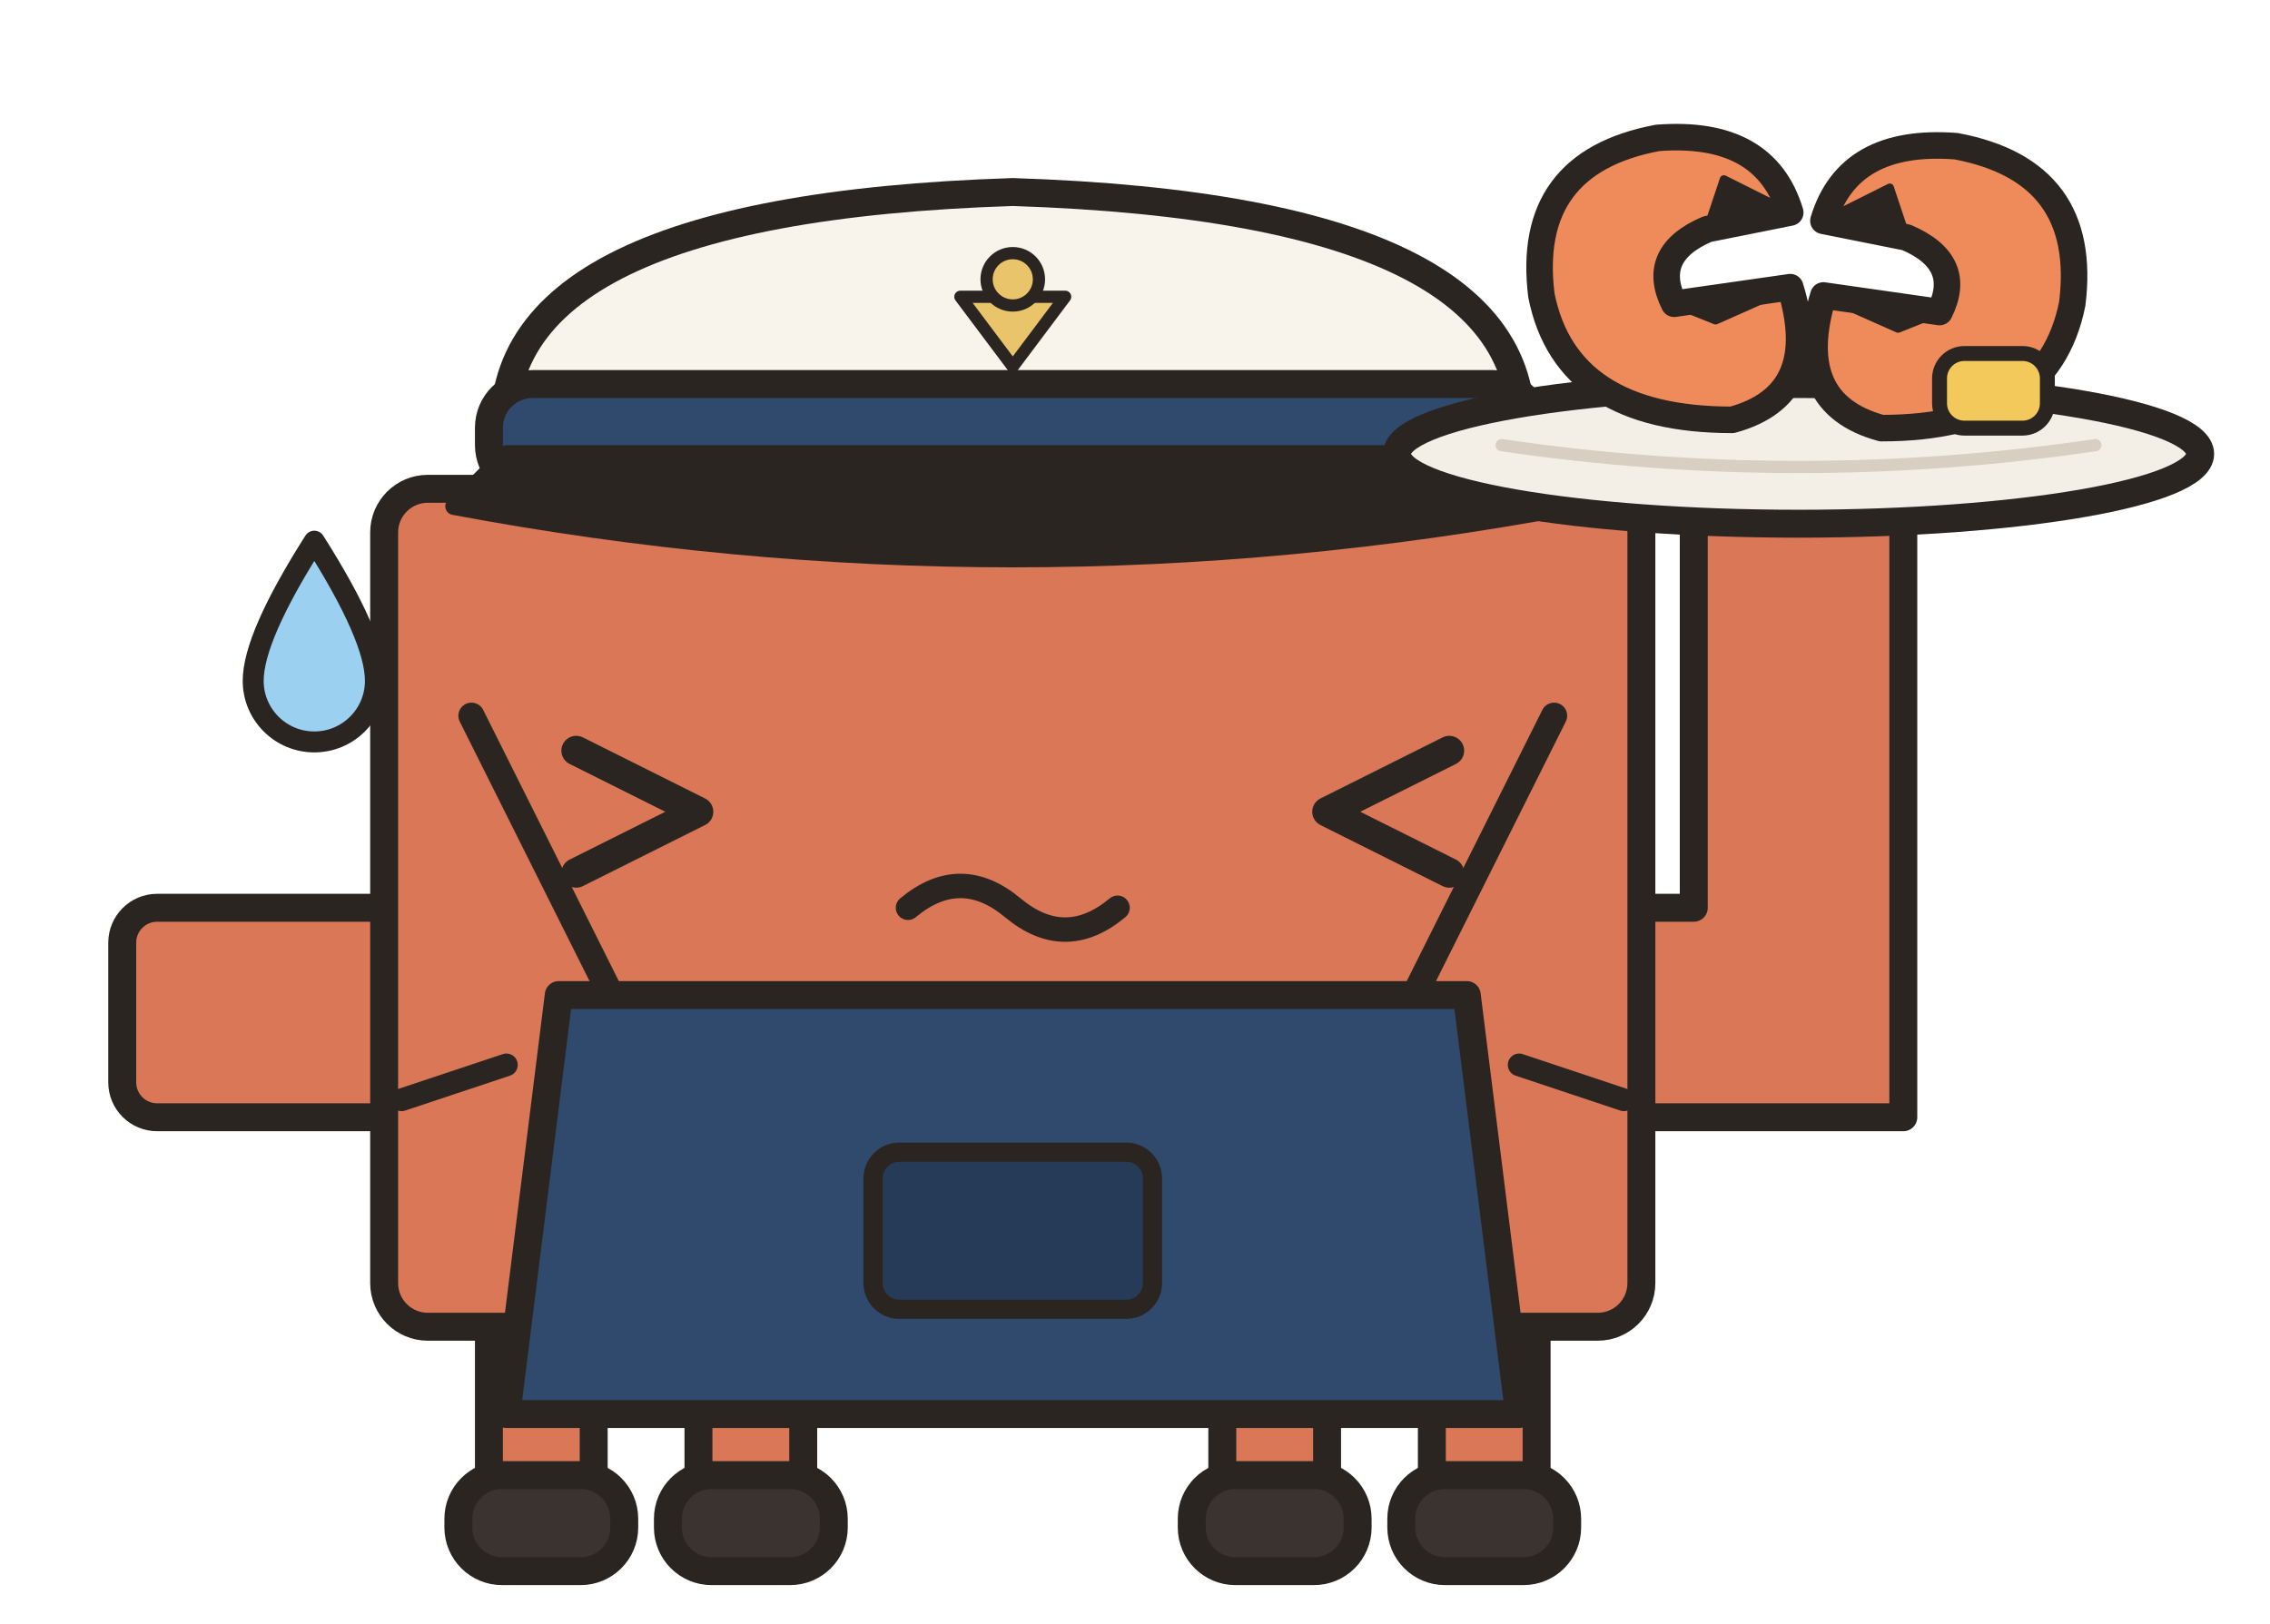
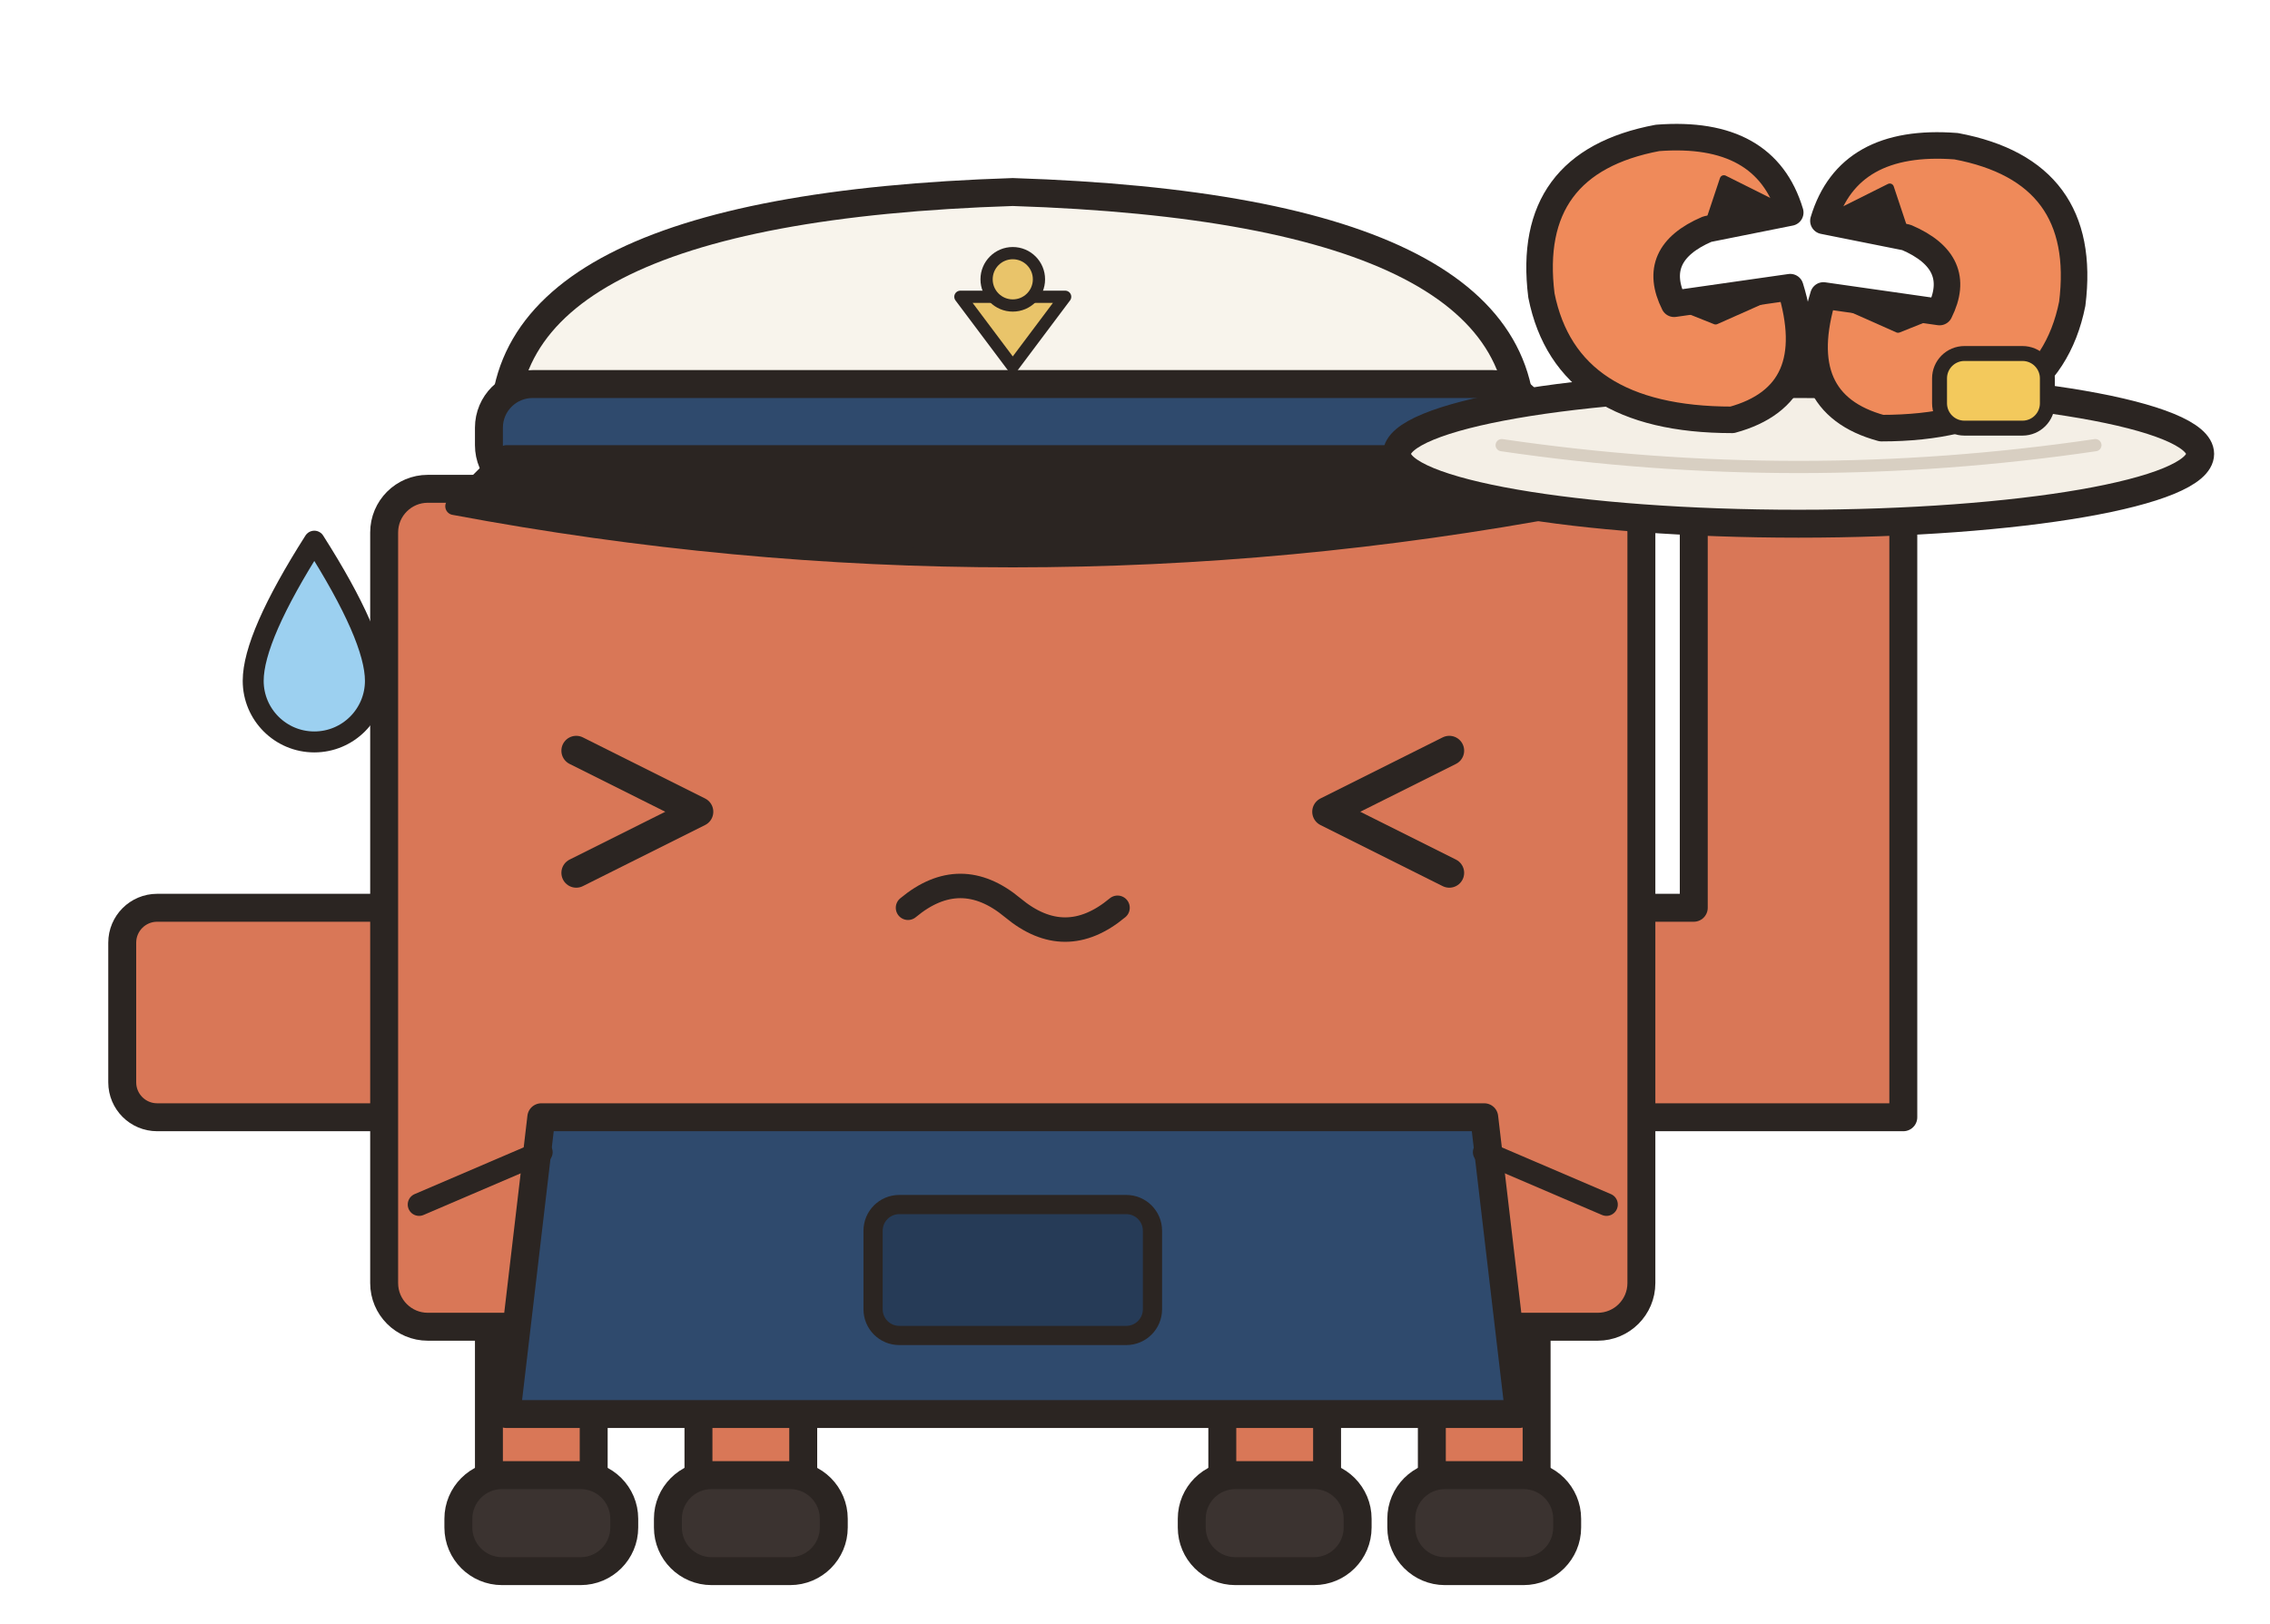
<svg xmlns="http://www.w3.org/2000/svg" viewBox="4 14 260 186">
  <g class="crab" data-move="shiver">
    <g>
      <g class="move">
        <g class="breathe">
          <g class="leg l0">
            <rect x="60" y="156" width="12" height="32" rx="2" fill="#d97757" stroke="#2b2522" stroke-width="3.2" stroke-linejoin="round" stroke-linecap="round" />
            <rect x="56.5" y="183" width="19" height="11" rx="5" fill="#3b3330" stroke="#2b2522" stroke-width="3.2" stroke-linejoin="round" stroke-linecap="round" />
          </g>
          <g class="leg l1">
            <rect x="84" y="156" width="12" height="32" rx="2" fill="#d97757" stroke="#2b2522" stroke-width="3.2" stroke-linejoin="round" stroke-linecap="round" />
            <rect x="80.5" y="183" width="19" height="11" rx="5" fill="#3b3330" stroke="#2b2522" stroke-width="3.2" stroke-linejoin="round" stroke-linecap="round" />
          </g>
          <g class="leg l2">
            <rect x="144" y="156" width="12" height="32" rx="2" fill="#d97757" stroke="#2b2522" stroke-width="3.2" stroke-linejoin="round" stroke-linecap="round" />
            <rect x="140.5" y="183" width="19" height="11" rx="5" fill="#3b3330" stroke="#2b2522" stroke-width="3.2" stroke-linejoin="round" stroke-linecap="round" />
          </g>
          <g class="leg l3">
            <rect x="168" y="156" width="12" height="32" rx="2" fill="#d97757" stroke="#2b2522" stroke-width="3.2" stroke-linejoin="round" stroke-linecap="round" />
            <rect x="164.5" y="183" width="19" height="11" rx="5" fill="#3b3330" stroke="#2b2522" stroke-width="3.2" stroke-linejoin="round" stroke-linecap="round" />
          </g>
          <rect x="18" y="118" width="36" height="24" rx="4" fill="#d97757" stroke="#2b2522" stroke-width="3.2" stroke-linejoin="round" stroke-linecap="round" />
          <path d="M186 118 L198 118 L198 70 L222 70 L222 142 L186 142 Z" fill="#d97757" stroke="#2b2522" stroke-width="3.2" stroke-linejoin="round" stroke-linecap="round" />
          <rect x="48" y="70" width="144" height="96" rx="5" fill="#d97757" stroke="#2b2522" stroke-width="3.2" stroke-linejoin="round" stroke-linecap="round" />
          <path d="M70 100 L84 107 L70 114 M170 100 L156 107 L170 114" fill="none" stroke="#2b2522" stroke-width="3.4" stroke-linecap="round" stroke-linejoin="round" />
          <path d="M108 118 Q114 113 120 118 Q126 123 132 118" fill="none" stroke="#2b2522" stroke-width="2.8" stroke-linecap="round" stroke-linejoin="round" />
-           <path d="M68 128 L172 128 L178 176 L62 176 Z" fill="#2f4a6d" stroke="#2b2522" stroke-width="3.2" stroke-linejoin="round" stroke-linecap="round" />
-           <path d="M74 128 L58 96 M166 128 L182 96" fill="none" stroke="#2b2522" stroke-width="3" stroke-linecap="round" stroke-linejoin="round" />
-           <rect x="104" y="146" width="32" height="18" rx="3" fill="#263b57" stroke="#2b2522" stroke-width="2.2" stroke-linejoin="round" stroke-linecap="round" />
-           <path d="M62 136 L50 140 M178 136 L190 140" fill="none" stroke="#2b2522" stroke-width="2.6" stroke-linecap="round" stroke-linejoin="round" />
+           <path d="M66 142 L174 142 L178 176 L62 176 Z" fill="#2f4a6d" stroke="#2b2522" stroke-width="3.2" stroke-linejoin="round" stroke-linecap="round" />
+           <rect x="104" y="152" width="32" height="15" rx="3" fill="#263b57" stroke="#2b2522" stroke-width="2.2" stroke-linejoin="round" stroke-linecap="round" />
+           <path d="M66 146 L52 152 M174 146 L188 152" fill="none" stroke="#2b2522" stroke-width="2.6" stroke-linecap="round" stroke-linejoin="round" />
          <path d="M62 66 Q58 38 120 36 Q182 38 178 66 Z" fill="#f8f4ec" stroke="#2b2522" stroke-width="3.2" stroke-linejoin="round" stroke-linecap="round" />
          <rect x="60" y="58" width="120" height="12" rx="5" fill="#2f4a6d" stroke="#2b2522" stroke-width="3.2" stroke-linejoin="round" stroke-linecap="round" />
          <path d="M56 72 Q120 84 184 72 L178 66 L62 66 Z" fill="#2b2522" stroke="#2b2522" stroke-width="2" stroke-linejoin="round" stroke-linecap="round" />
          <path d="M114 48 L126 48 L120 56 Z" fill="#e9c46a" stroke="#2b2522" stroke-width="1.4" stroke-linejoin="round" stroke-linecap="round" />
          <circle cx="120" cy="46" r="3" fill="#e9c46a" stroke="#2b2522" stroke-width="1.4" stroke-linejoin="round" stroke-linecap="round" />
          <g class="sweat">
            <path d="M40 76 Q47 87 47 92 A7 7 0 0 1 33 92 Q33 87 40 76 Z" fill="#9cd0f0" stroke="#2b2522" stroke-width="2.4" stroke-linejoin="round" />
          </g>
          <g class="serve">
            <ellipse cx="210" cy="66" rx="46" ry="8" fill="#f4efe6" stroke="#2b2522" stroke-width="3.2" stroke-linejoin="round" stroke-linecap="round" />
            <path d="M176 65 Q210 70 244 65" fill="none" stroke="#d8cfc2" stroke-width="1.4" stroke-linecap="round" stroke-linejoin="round" />
            <g transform="translate(210 64) scale(.95)">
              <g transform="translate(-6 0)">
                <path d="M-2 -2 Q-22 -2 -25 -17 Q-27 -33 -11 -36 Q2 -37 5 -27 L-5 -25 Q-12 -22 -9 -16 L5 -18 Q9 -5 -2 -2 Z" fill="#ef8a5a" stroke="#2b2522" stroke-width="3.2" stroke-linejoin="round" stroke-linecap="round" />
                <path d="M5 -27 L-5 -25 L-3 -31 Z M5 -18 L-9 -16 L-4 -14 Z" fill="#2b2522" stroke="#2b2522" stroke-width="1" stroke-linejoin="round" stroke-linecap="round" />
              </g>
              <g transform="translate(8 1) scale(-1 1)">
                <path d="M-2 -2 Q-22 -2 -25 -17 Q-27 -33 -11 -36 Q2 -37 5 -27 L-5 -25 Q-12 -22 -9 -16 L5 -18 Q9 -5 -2 -2 Z" fill="#ef8a5a" stroke="#2b2522" stroke-width="3.2" stroke-linejoin="round" stroke-linecap="round" />
                <path d="M5 -27 L-5 -25 L-3 -31 Z M5 -18 L-9 -16 L-4 -14 Z" fill="#2b2522" stroke="#2b2522" stroke-width="1" stroke-linejoin="round" stroke-linecap="round" />
              </g>
              <rect x="17" y="-10" width="13" height="9" rx="3" fill="#f3c95c" stroke="#2b2522" stroke-width="1.8" stroke-linejoin="round" stroke-linecap="round" />
            </g>
          </g>
        </g>
      </g>
    </g>
  </g>
</svg>
